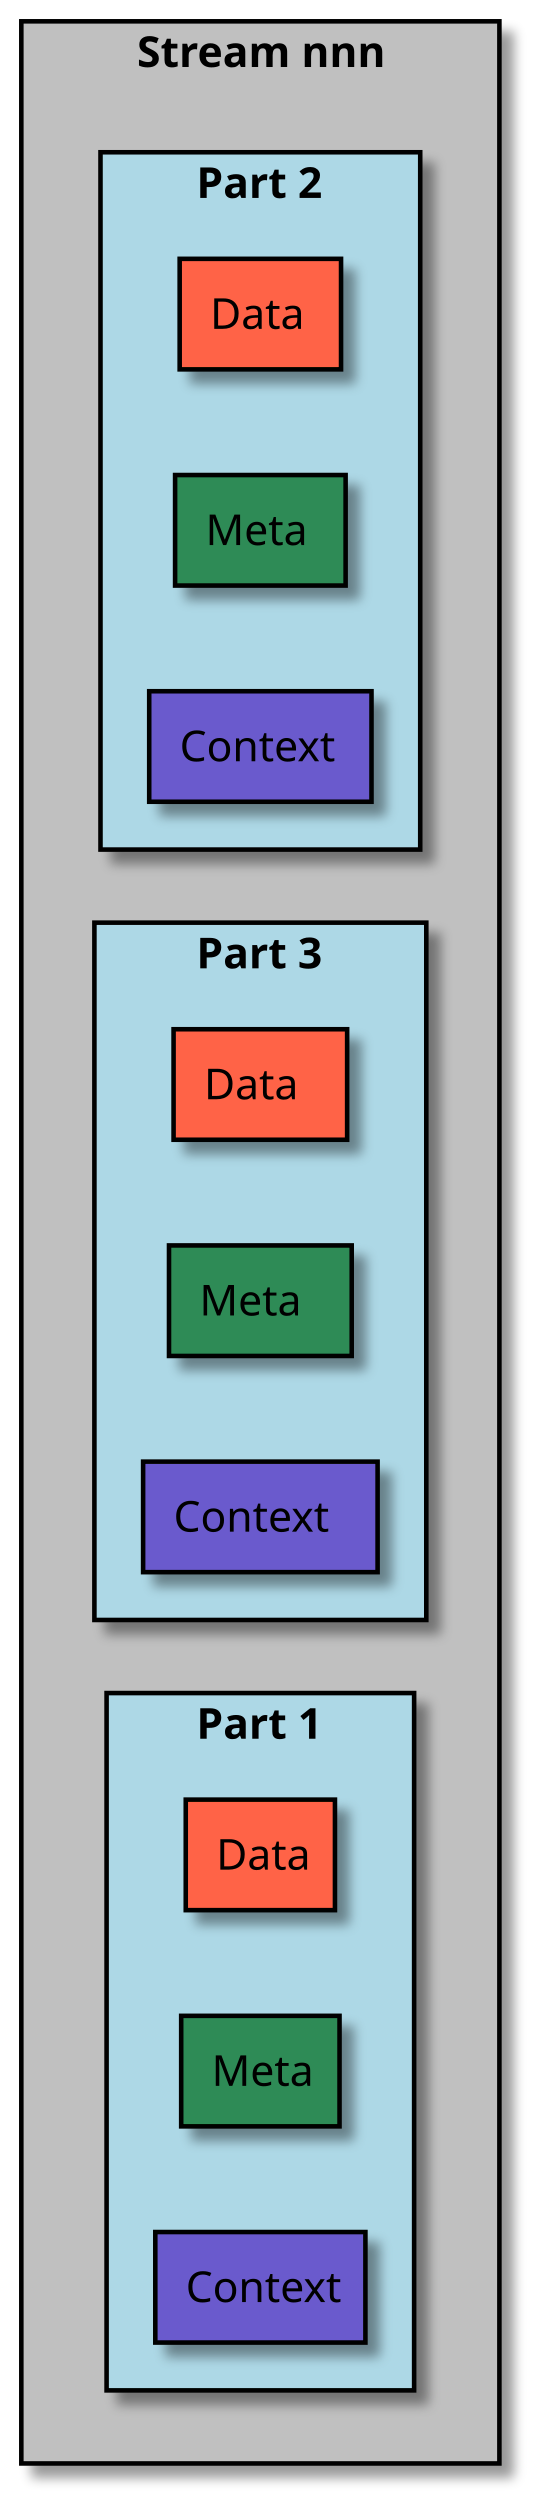
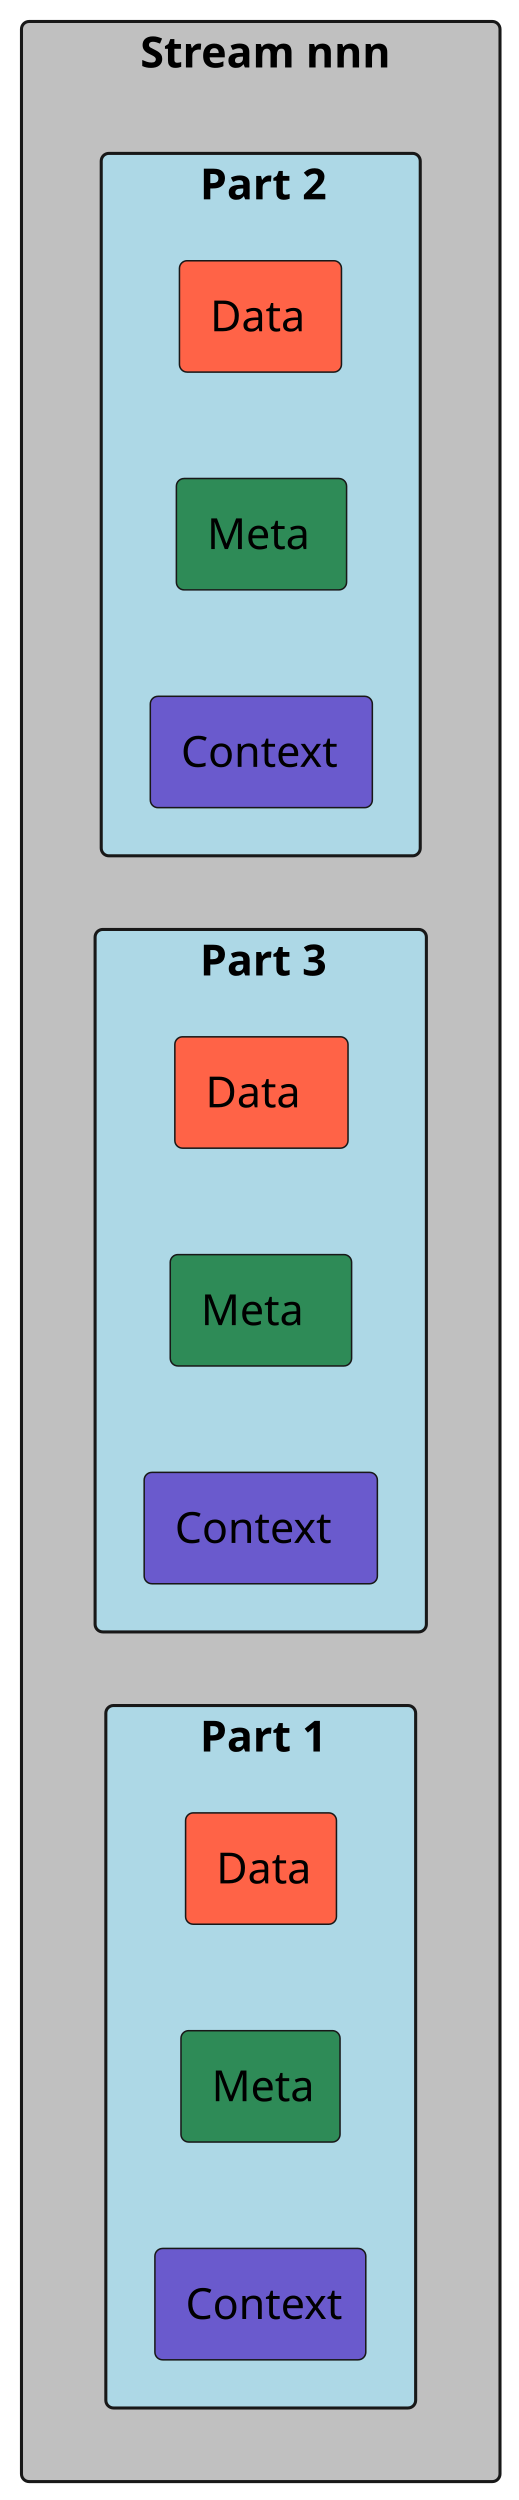
- <svg xmlns="http://www.w3.org/2000/svg" contentScriptType="application/ecmascript" contentStyleType="text/css" height="821px" preserveAspectRatio="none" style="width:176px;height:821px;" version="1.1" viewBox="0 0 176 821" width="176px" zoomAndPan="magnify">
-   <defs>
-     <filter height="300%" id="fe6tw2jazdfme" width="300%" x="-1" y="-1">
-       <feGaussianBlur result="blurOut" stdDeviation="2.0" />
-       <feColorMatrix in="blurOut" result="blurOut2" type="matrix" values="0 0 0 0 0 0 0 0 0 0 0 0 0 0 0 0 0 0 .4 0" />
-       <feOffset dx="4.0" dy="4.0" in="blurOut2" result="blurOut3" />
-       <feBlend in="SourceGraphic" in2="blurOut3" mode="normal" />
-     </filter>
-   </defs>
+ <svg xmlns="http://www.w3.org/2000/svg" contentStyleType="text/css" data-diagram-type="CLASS" height="815px" preserveAspectRatio="none" style="width:169px;height:815px;background:#FFFFFF;" version="1.1" viewBox="0 0 169 815" width="169px" zoomAndPan="magnify">
+   <defs />
  <g>
-     <rect fill="#C0C0C0" filter="url(#fe6tw2jazdfme)" height="802" style="stroke:#000000;stroke-width:1.5;" width="157" x="7" y="7" />
-     <text fill="#000000" font-family="sans-serif" font-size="14" font-weight="bold" lengthAdjust="spacing" textLength="81" x="45" y="21.995">Stream nnn</text>
-     <rect fill="#ADD8E6" filter="url(#fe6tw2jazdfme)" height="229" style="stroke:#000000;stroke-width:1.5;" width="101" x="35" y="556" />
-     <text fill="#000000" font-family="sans-serif" font-size="14" font-weight="bold" lengthAdjust="spacing" textLength="42" x="64.5" y="570.995">Part 1</text>
-     <rect fill="#ADD8E6" filter="url(#fe6tw2jazdfme)" height="229" style="stroke:#000000;stroke-width:1.5;" width="105" x="33" y="50" />
-     <text fill="#000000" font-family="sans-serif" font-size="14" font-weight="bold" lengthAdjust="spacing" textLength="42" x="64.5" y="64.995">Part 2</text>
-     <rect fill="#ADD8E6" filter="url(#fe6tw2jazdfme)" height="229" style="stroke:#000000;stroke-width:1.5;" width="109" x="31" y="303" />
-     <text fill="#000000" font-family="sans-serif" font-size="14" font-weight="bold" lengthAdjust="spacing" textLength="42" x="64.5" y="317.995">Part 3</text>
-     <rect fill="#FF6347" filter="url(#fe6tw2jazdfme)" height="36.297" style="stroke:#000000;stroke-width:1.5;" width="49" x="61" y="591" />
-     <text fill="#000000" font-family="sans-serif" font-size="14" lengthAdjust="spacing" textLength="29" x="71" y="613.995">Data</text>
-     <rect fill="#2E8B57" filter="url(#fe6tw2jazdfme)" height="36.297" style="stroke:#000000;stroke-width:1.5;" width="52" x="59.5" y="662" />
-     <text fill="#000000" font-family="sans-serif" font-size="14" lengthAdjust="spacing" textLength="32" x="69.5" y="684.995">Meta</text>
-     <rect fill="#6A5ACD" filter="url(#fe6tw2jazdfme)" height="36.297" style="stroke:#000000;stroke-width:1.5;" width="69" x="51" y="733" />
-     <text fill="#000000" font-family="sans-serif" font-size="14" lengthAdjust="spacing" textLength="49" x="61" y="755.995">Context</text>
-     <rect fill="#FF6347" filter="url(#fe6tw2jazdfme)" height="36.297" style="stroke:#000000;stroke-width:1.5;" width="53" x="59" y="85" />
-     <text fill="#000000" font-family="sans-serif" font-size="14" lengthAdjust="spacing" textLength="29" x="69" y="107.995">Data</text>
-     <rect fill="#2E8B57" filter="url(#fe6tw2jazdfme)" height="36.297" style="stroke:#000000;stroke-width:1.5;" width="56" x="57.5" y="156" />
-     <text fill="#000000" font-family="sans-serif" font-size="14" lengthAdjust="spacing" textLength="32" x="67.5" y="178.995">Meta</text>
-     <rect fill="#6A5ACD" filter="url(#fe6tw2jazdfme)" height="36.297" style="stroke:#000000;stroke-width:1.5;" width="73" x="49" y="227" />
-     <text fill="#000000" font-family="sans-serif" font-size="14" lengthAdjust="spacing" textLength="49" x="59" y="249.995">Context</text>
-     <rect fill="#FF6347" filter="url(#fe6tw2jazdfme)" height="36.297" style="stroke:#000000;stroke-width:1.5;" width="57" x="57" y="338" />
-     <text fill="#000000" font-family="sans-serif" font-size="14" lengthAdjust="spacing" textLength="29" x="67" y="360.995">Data</text>
-     <rect fill="#2E8B57" filter="url(#fe6tw2jazdfme)" height="36.297" style="stroke:#000000;stroke-width:1.5;" width="60" x="55.5" y="409" />
-     <text fill="#000000" font-family="sans-serif" font-size="14" lengthAdjust="spacing" textLength="32" x="65.5" y="431.995">Meta</text>
-     <rect fill="#6A5ACD" filter="url(#fe6tw2jazdfme)" height="36.297" style="stroke:#000000;stroke-width:1.5;" width="77" x="47" y="480" />
-     <text fill="#000000" font-family="sans-serif" font-size="14" lengthAdjust="spacing" textLength="49" x="57" y="502.995">Context</text>
+     <g class="cluster" data-qualified-name="Stream nnn" data-source-line="2" id="ent0002">
+       <rect fill="#C0C0C0" height="802" rx="2.5" ry="2.5" style="stroke:#181818;stroke-width:1;" width="156" x="7" y="7" />
+       <text fill="#000000" font-family="sans-serif" font-size="14" font-weight="bold" lengthAdjust="spacing" textLength="78.538" x="45.731" y="21.995">Stream nnn</text>
+     </g>
+     <g class="cluster" data-qualified-name="Stream nnn.Part 1" data-source-line="3" id="ent0003">
+       <rect fill="#ADD8E6" height="229" rx="2.5" ry="2.5" style="stroke:#181818;stroke-width:1;" width="101" x="34.5" y="556" />
+       <text fill="#000000" font-family="sans-serif" font-size="14" font-weight="bold" lengthAdjust="spacing" textLength="39.635" x="65.183" y="570.995">Part 1</text>
+     </g>
+     <g class="cluster" data-qualified-name="Stream nnn.Part 2" data-source-line="11" id="ent0007">
+       <rect fill="#ADD8E6" height="229" rx="2.5" ry="2.5" style="stroke:#181818;stroke-width:1;" width="104" x="33" y="50" />
+       <text fill="#000000" font-family="sans-serif" font-size="14" font-weight="bold" lengthAdjust="spacing" textLength="39.635" x="65.183" y="64.995">Part 2</text>
+     </g>
+     <g class="cluster" data-qualified-name="Stream nnn.Part 3" data-source-line="19" id="ent0011">
+       <rect fill="#ADD8E6" height="229" rx="2.5" ry="2.5" style="stroke:#181818;stroke-width:1;" width="108" x="31" y="303" />
+       <text fill="#000000" font-family="sans-serif" font-size="14" font-weight="bold" lengthAdjust="spacing" textLength="39.635" x="65.183" y="317.995">Part 3</text>
+     </g>
+     <g class="entity" data-qualified-name="Stream nnn.Part 1.Data" data-source-line="4" id="ent0004">
+       <rect fill="#FF6347" height="36.297" rx="2.5" ry="2.5" style="stroke:#181818;stroke-width:0.5;" width="49.183" x="60.5" y="591" />
+       <text fill="#000000" font-family="sans-serif" font-size="14" lengthAdjust="spacing" textLength="29.183" x="70.5" y="613.995">Data</text>
+     </g>
+     <g class="entity" data-qualified-name="Stream nnn.Part 1.Meta" data-source-line="6" id="ent0005">
+       <rect fill="#2E8B57" height="36.297" rx="2.5" ry="2.5" style="stroke:#181818;stroke-width:0.5;" width="51.849" x="59" y="662" />
+       <text fill="#000000" font-family="sans-serif" font-size="14" lengthAdjust="spacing" textLength="31.849" x="69" y="684.995">Meta</text>
+     </g>
+     <g class="entity" data-qualified-name="Stream nnn.Part 1.Context" data-source-line="8" id="ent0006">
+       <rect fill="#6A5ACD" height="36.297" rx="2.5" ry="2.5" style="stroke:#181818;stroke-width:0.5;" width="68.747" x="50.5" y="733" />
+       <text fill="#000000" font-family="sans-serif" font-size="14" lengthAdjust="spacing" textLength="48.747" x="60.5" y="755.995">Context</text>
+     </g>
+     <g class="entity" data-qualified-name="Stream nnn.Part 2.Data " data-source-line="12" id="ent0008">
+       <rect fill="#FF6347" height="36.297" rx="2.5" ry="2.5" style="stroke:#181818;stroke-width:0.5;" width="52.819" x="58.5" y="85" />
+       <text fill="#000000" font-family="sans-serif" font-size="14" lengthAdjust="spacing" textLength="29.183" x="68.5" y="107.995">Data</text>
+     </g>
+     <g class="entity" data-qualified-name="Stream nnn.Part 2.Meta " data-source-line="14" id="ent0009">
+       <rect fill="#2E8B57" height="36.297" rx="2.5" ry="2.5" style="stroke:#181818;stroke-width:0.5;" width="55.485" x="57.5" y="156" />
+       <text fill="#000000" font-family="sans-serif" font-size="14" lengthAdjust="spacing" textLength="31.849" x="67.5" y="178.995">Meta</text>
+     </g>
+     <g class="entity" data-qualified-name="Stream nnn.Part 2.Context " data-source-line="16" id="ent0010">
+       <rect fill="#6A5ACD" height="36.297" rx="2.5" ry="2.5" style="stroke:#181818;stroke-width:0.5;" width="72.384" x="49" y="227" />
+       <text fill="#000000" font-family="sans-serif" font-size="14" lengthAdjust="spacing" textLength="48.747" x="59" y="249.995">Context</text>
+     </g>
+     <g class="entity" data-qualified-name="Stream nnn.Part 3.Data  " data-source-line="20" id="ent0012">
+       <rect fill="#FF6347" height="36.297" rx="2.5" ry="2.5" style="stroke:#181818;stroke-width:0.5;" width="56.456" x="57" y="338" />
+       <text fill="#000000" font-family="sans-serif" font-size="14" lengthAdjust="spacing" textLength="29.183" x="67" y="360.995">Data</text>
+     </g>
+     <g class="entity" data-qualified-name="Stream nnn.Part 3.Meta  " data-source-line="22" id="ent0013">
+       <rect fill="#2E8B57" height="36.297" rx="2.5" ry="2.5" style="stroke:#181818;stroke-width:0.5;" width="59.122" x="55.5" y="409" />
+       <text fill="#000000" font-family="sans-serif" font-size="14" lengthAdjust="spacing" textLength="31.849" x="65.5" y="431.995">Meta</text>
+     </g>
+     <g class="entity" data-qualified-name="Stream nnn.Part 3.Context  " data-source-line="24" id="ent0014">
+       <rect fill="#6A5ACD" height="36.297" rx="2.5" ry="2.5" style="stroke:#181818;stroke-width:0.5;" width="76.02" x="47" y="480" />
+       <text fill="#000000" font-family="sans-serif" font-size="14" lengthAdjust="spacing" textLength="48.747" x="57" y="502.995">Context</text>
+     </g>
  </g>
</svg>
